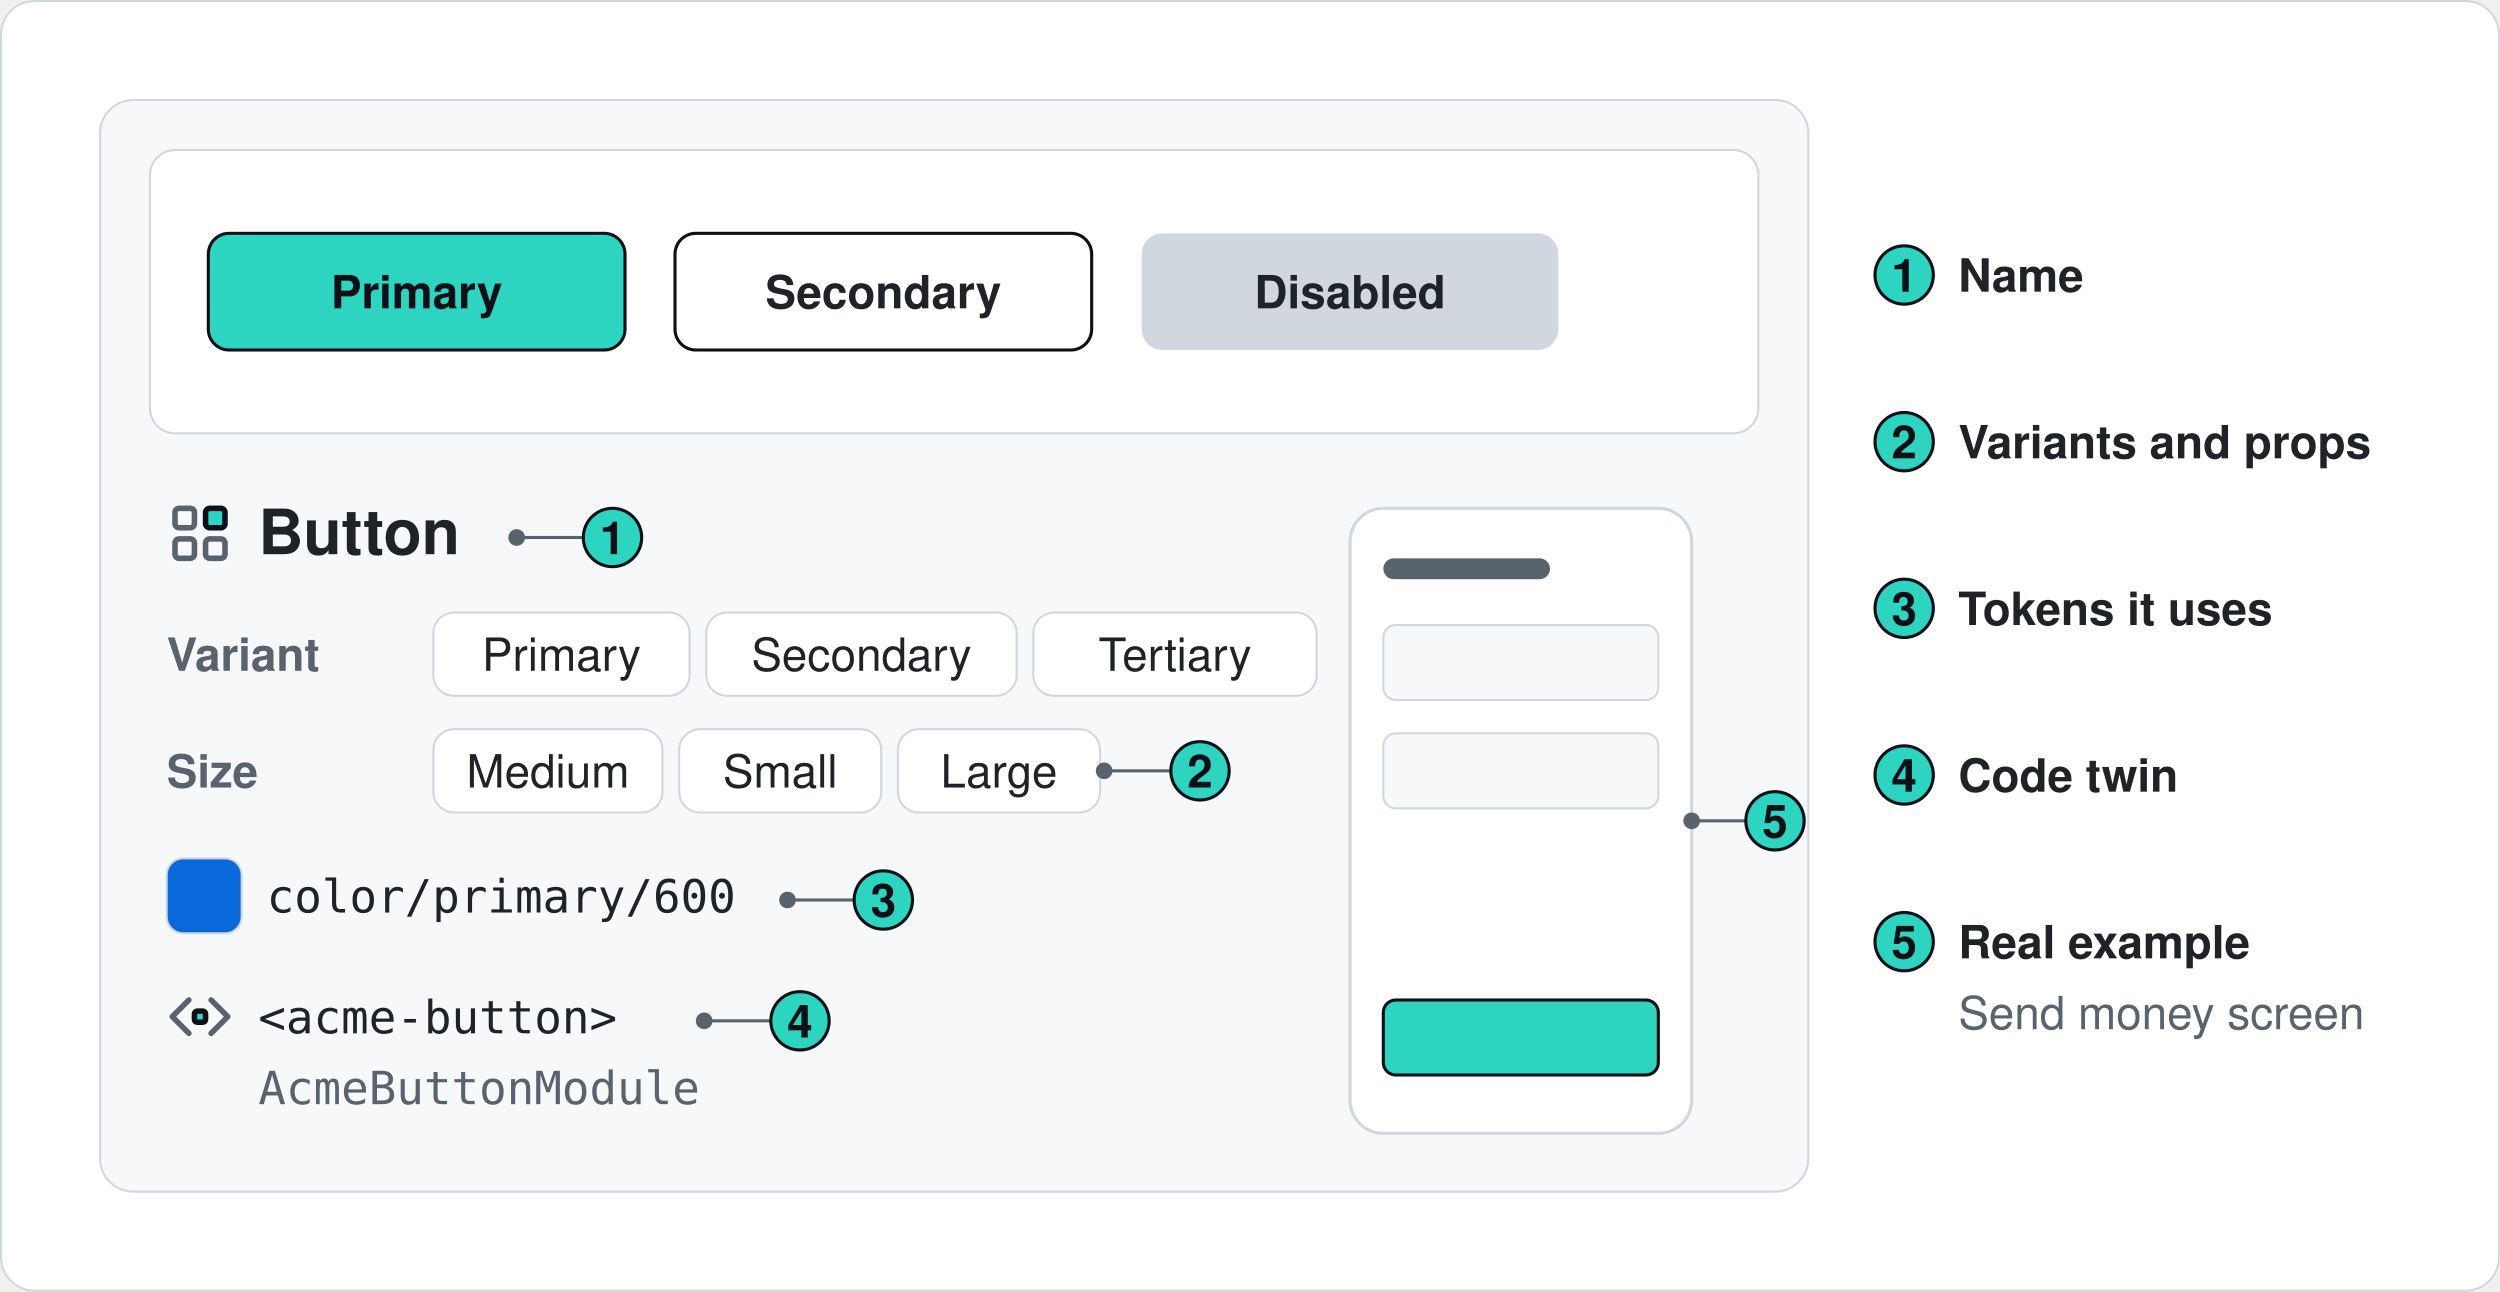
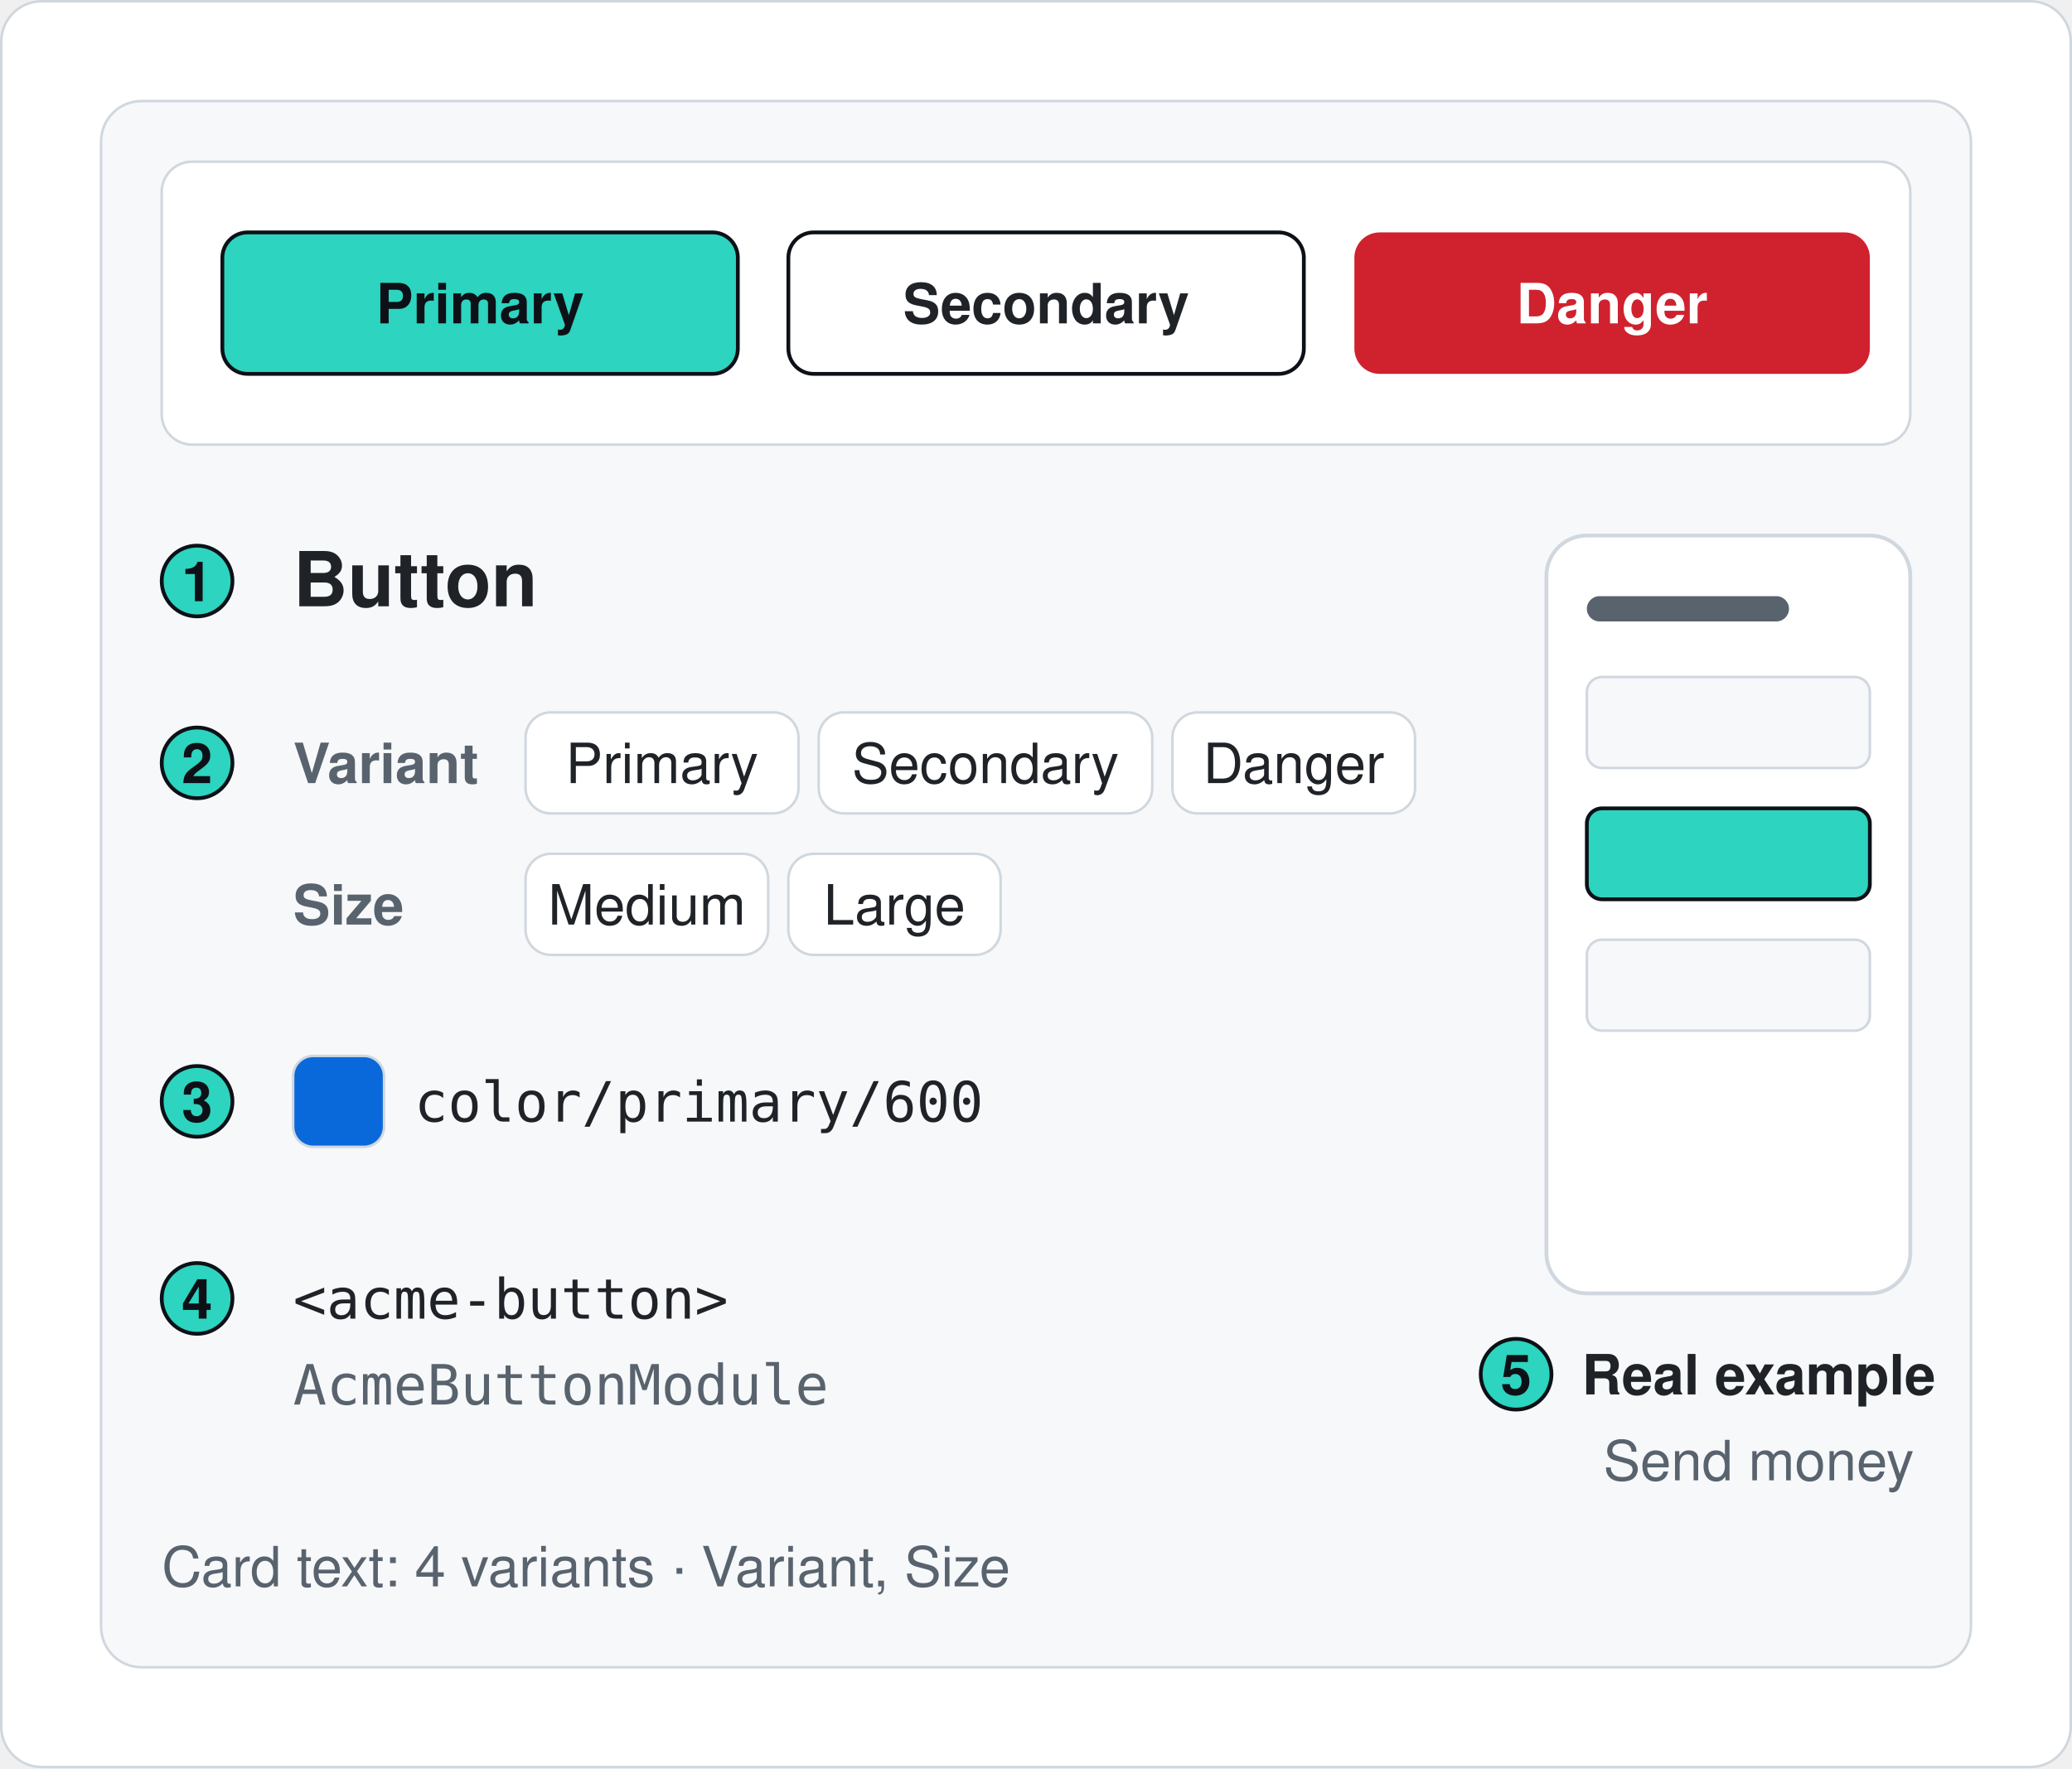
- <svg xmlns="http://www.w3.org/2000/svg" width="1200" height="620" viewBox="0 0 1200 620" role="img" aria-labelledby="t d">
-   <rect x="0.5" y="0.5" width="1199" height="619" rx="16" fill="#FFFFFF" stroke="#D0D7DE" stroke-width="1" />
-   <rect x="48" y="48" width="820" height="524" rx="16" fill="#F6F8FA" stroke="#D0D7DE" stroke-width="1" />
-   <rect x="72" y="72" width="772" height="136" rx="12" fill="#FFFFFF" stroke="#D0D7DE" stroke-width="1" />
-   <rect x="100" y="112" width="200" height="56" rx="10" fill="#2DD4BF" stroke="#0D1117" stroke-width="1.5" />
-   <text x="200" y="148" font-family="-apple-system,'Segoe UI',Helvetica,Arial,sans-serif" font-size="22" font-weight="700" fill="#0D1117" text-anchor="middle">Primary</text>
-   <rect x="324" y="112" width="200" height="56" rx="10" fill="#FFFFFF" stroke="#0D1117" stroke-width="1.5" />
-   <text x="424" y="148" font-family="-apple-system,'Segoe UI',Helvetica,Arial,sans-serif" font-size="22" font-weight="700" fill="#1F2328" text-anchor="middle">Secondary</text>
-   <rect x="548" y="112" width="200" height="56" rx="10" fill="#D0D7DE" />
-   <text x="648" y="148" font-family="-apple-system,'Segoe UI',Helvetica,Arial,sans-serif" font-size="22" font-weight="700" fill="#1F2328" text-anchor="middle">Disabled</text>
-   <g transform="translate(80 240) scale(1.333333)" fill="none" stroke="#59636E" stroke-width="2" stroke-linecap="round" stroke-linejoin="round">
-     <rect x="3" y="3" width="7" height="7" rx="1.5" />
-     <rect x="14" y="3" width="7" height="7" rx="1.5" fill="#2DD4BF" stroke="#0D1117" />
-     <rect x="3" y="14" width="7" height="7" rx="1.5" />
-     <rect x="14" y="14" width="7" height="7" rx="1.5" />
+ <svg xmlns="http://www.w3.org/2000/svg" width="820" height="700" viewBox="0 0 820 700" role="img" aria-labelledby="t d">
+   <rect x="0.5" y="0.5" width="819" height="699" rx="16" fill="#FFFFFF" stroke="#D0D7DE" stroke-width="1" />
+   <rect x="40" y="40" width="740" height="620" rx="16" fill="#F6F8FA" stroke="#D0D7DE" stroke-width="1" />
+   <rect x="64" y="64" width="692" height="112" rx="12" fill="#FFFFFF" stroke="#D0D7DE" stroke-width="1" />
+   <rect x="88" y="92" width="204" height="56" rx="10" fill="#2DD4BF" stroke="#0D1117" stroke-width="1.5" />
+   <text x="190.0" y="128" font-family="-apple-system,'Segoe UI',Helvetica,Arial,sans-serif" font-size="22" font-weight="700" fill="#0D1117" text-anchor="middle">Primary</text>
+   <rect x="312" y="92" width="204" height="56" rx="10" fill="#FFFFFF" stroke="#0D1117" stroke-width="1.5" />
+   <text x="414.0" y="128" font-family="-apple-system,'Segoe UI',Helvetica,Arial,sans-serif" font-size="22" font-weight="700" fill="#1F2328" text-anchor="middle">Secondary</text>
+   <rect x="536" y="92" width="204" height="56" rx="10" fill="#CF222E" />
+   <text x="638.0" y="128" font-family="-apple-system,'Segoe UI',Helvetica,Arial,sans-serif" font-size="22" font-weight="700" fill="#FFFFFF" text-anchor="middle">Danger</text>
+   <g>
+     <circle cx="78" cy="230" r="14" fill="#2DD4BF" stroke="#0D1117" stroke-width="1.5" />
+     <text x="78" y="238" font-family="-apple-system,'Segoe UI',Helvetica,Arial,sans-serif" font-size="22" font-weight="700" fill="#0D1117" text-anchor="middle">1</text>
  </g>
-   <text x="124" y="266" font-family="-apple-system,'Segoe UI',Helvetica,Arial,sans-serif" font-size="30" font-weight="700" fill="#1F2328" text-anchor="start">Button</text>
-   <text x="80" y="322" font-family="-apple-system,'Segoe UI',Helvetica,Arial,sans-serif" font-size="22" font-weight="600" fill="#59636E" text-anchor="start">Variant</text>
-   <rect x="208" y="294" width="123" height="40" rx="10" fill="#FFFFFF" stroke="#D0D7DE" stroke-width="1" />
-   <text x="269.5" y="322" font-family="-apple-system,'Segoe UI',Helvetica,Arial,sans-serif" font-size="22" font-weight="400" fill="#1F2328" text-anchor="middle">Primary</text>
-   <rect x="339" y="294" width="149" height="40" rx="10" fill="#FFFFFF" stroke="#D0D7DE" stroke-width="1" />
-   <text x="413.5" y="322" font-family="-apple-system,'Segoe UI',Helvetica,Arial,sans-serif" font-size="22" font-weight="400" fill="#1F2328" text-anchor="middle">Secondary</text>
-   <rect x="496" y="294" width="136" height="40" rx="10" fill="#FFFFFF" stroke="#D0D7DE" stroke-width="1" />
-   <text x="564.0" y="322" font-family="-apple-system,'Segoe UI',Helvetica,Arial,sans-serif" font-size="22" font-weight="400" fill="#1F2328" text-anchor="middle">Tertiary</text>
-   <text x="80" y="378" font-family="-apple-system,'Segoe UI',Helvetica,Arial,sans-serif" font-size="22" font-weight="600" fill="#59636E" text-anchor="start">Size</text>
-   <rect x="208" y="350" width="110" height="40" rx="10" fill="#FFFFFF" stroke="#D0D7DE" stroke-width="1" />
-   <text x="263.0" y="378" font-family="-apple-system,'Segoe UI',Helvetica,Arial,sans-serif" font-size="22" font-weight="400" fill="#1F2328" text-anchor="middle">Medium</text>
-   <rect x="326" y="350" width="97" height="40" rx="10" fill="#FFFFFF" stroke="#D0D7DE" stroke-width="1" />
-   <text x="374.5" y="378" font-family="-apple-system,'Segoe UI',Helvetica,Arial,sans-serif" font-size="22" font-weight="400" fill="#1F2328" text-anchor="middle">Small</text>
-   <rect x="431" y="350" width="97" height="40" rx="10" fill="#FFFFFF" stroke="#D0D7DE" stroke-width="1" />
-   <text x="479.5" y="378" font-family="-apple-system,'Segoe UI',Helvetica,Arial,sans-serif" font-size="22" font-weight="400" fill="#1F2328" text-anchor="middle">Large</text>
-   <rect x="80" y="412" width="36" height="36" rx="8" fill="#0969DA" stroke="#D0D7DE" stroke-width="1" />
-   <text x="128" y="438" font-family="ui-monospace,SFMono-Regular,Menlo,monospace" font-size="22" font-weight="400" fill="#1F2328" text-anchor="start">color/primary/600</text>
-   <g transform="translate(80 472) scale(1.333333)" fill="none" stroke="#59636E" stroke-width="2" stroke-linecap="round" stroke-linejoin="round">
-     <polyline points="8 6 2 12 8 18" />
-     <polyline points="16 6 22 12 16 18" />
-     <rect x="10" y="10" width="4" height="4" rx="1" fill="#2DD4BF" stroke="#0D1117" />
+   <text x="116" y="240" font-family="-apple-system,'Segoe UI',Helvetica,Arial,sans-serif" font-size="30" font-weight="700" fill="#1F2328" text-anchor="start">Button</text>
+   <g>
+     <circle cx="78" cy="302" r="14" fill="#2DD4BF" stroke="#0D1117" stroke-width="1.5" />
+     <text x="78" y="310" font-family="-apple-system,'Segoe UI',Helvetica,Arial,sans-serif" font-size="22" font-weight="700" fill="#0D1117" text-anchor="middle">2</text>
  </g>
-   <text x="124" y="496" font-family="ui-monospace,SFMono-Regular,Menlo,monospace" font-size="22" font-weight="400" fill="#1F2328" text-anchor="start">&lt;acme-button&gt;</text>
-   <text x="124" y="530" font-family="ui-monospace,SFMono-Regular,Menlo,monospace" font-size="22" font-weight="400" fill="#59636E" text-anchor="start">AcmeButtonModule</text>
-   <rect x="648" y="244" width="164" height="300" rx="16" fill="#FFFFFF" stroke="#D0D7DE" stroke-width="1.5" />
-   <rect x="664" y="268" width="80" height="10" rx="5" fill="#59636E" />
-   <rect x="664" y="300" width="132" height="36" rx="6" fill="#F6F8FA" stroke="#D0D7DE" stroke-width="1" />
-   <rect x="664" y="352" width="132" height="36" rx="6" fill="#F6F8FA" stroke="#D0D7DE" stroke-width="1" />
-   <rect x="664" y="480" width="132" height="36" rx="6" fill="#2DD4BF" stroke="#0D1117" stroke-width="1.5" />
-   <path d="M280 258 L248 258" stroke="#59636E" stroke-width="1.5" fill="none" />
-   <circle cx="248" cy="258" r="4" fill="#59636E" />
+   <text x="116" y="310" font-family="-apple-system,'Segoe UI',Helvetica,Arial,sans-serif" font-size="22" font-weight="600" fill="#59636E" text-anchor="start">Variant</text>
+   <rect x="208" y="282" width="108" height="40" rx="10" fill="#FFFFFF" stroke="#D0D7DE" stroke-width="1" />
+   <text x="262.0" y="310" font-family="-apple-system,'Segoe UI',Helvetica,Arial,sans-serif" font-size="22" font-weight="400" fill="#1F2328" text-anchor="middle">Primary</text>
+   <rect x="324" y="282" width="132" height="40" rx="10" fill="#FFFFFF" stroke="#D0D7DE" stroke-width="1" />
+   <text x="390.0" y="310" font-family="-apple-system,'Segoe UI',Helvetica,Arial,sans-serif" font-size="22" font-weight="400" fill="#1F2328" text-anchor="middle">Secondary</text>
+   <rect x="464" y="282" width="96" height="40" rx="10" fill="#FFFFFF" stroke="#D0D7DE" stroke-width="1" />
+   <text x="512.0" y="310" font-family="-apple-system,'Segoe UI',Helvetica,Arial,sans-serif" font-size="22" font-weight="400" fill="#1F2328" text-anchor="middle">Danger</text>
+   <text x="116" y="366" font-family="-apple-system,'Segoe UI',Helvetica,Arial,sans-serif" font-size="22" font-weight="600" fill="#59636E" text-anchor="start">Size</text>
+   <rect x="208" y="338" width="96" height="40" rx="10" fill="#FFFFFF" stroke="#D0D7DE" stroke-width="1" />
+   <text x="256.0" y="366" font-family="-apple-system,'Segoe UI',Helvetica,Arial,sans-serif" font-size="22" font-weight="400" fill="#1F2328" text-anchor="middle">Medium</text>
+   <rect x="312" y="338" width="84" height="40" rx="10" fill="#FFFFFF" stroke="#D0D7DE" stroke-width="1" />
+   <text x="354.0" y="366" font-family="-apple-system,'Segoe UI',Helvetica,Arial,sans-serif" font-size="22" font-weight="400" fill="#1F2328" text-anchor="middle">Large</text>
  <g>
-     <circle cx="294" cy="258" r="14" fill="#2DD4BF" stroke="#0D1117" stroke-width="1.5" />
-     <text x="294" y="266" font-family="-apple-system,'Segoe UI',Helvetica,Arial,sans-serif" font-size="22" font-weight="700" fill="#0D1117" text-anchor="middle">1</text>
+     <circle cx="78" cy="436" r="14" fill="#2DD4BF" stroke="#0D1117" stroke-width="1.5" />
+     <text x="78" y="444" font-family="-apple-system,'Segoe UI',Helvetica,Arial,sans-serif" font-size="22" font-weight="700" fill="#0D1117" text-anchor="middle">3</text>
  </g>
-   <path d="M562 370 L530 370" stroke="#59636E" stroke-width="1.5" fill="none" />
-   <circle cx="530" cy="370" r="4" fill="#59636E" />
+   <rect x="116" y="418" width="36" height="36" rx="8" fill="#0969DA" stroke="#D0D7DE" stroke-width="1" />
+   <text x="164" y="444" font-family="ui-monospace,SFMono-Regular,Menlo,monospace" font-size="22" font-weight="400" fill="#1F2328" text-anchor="start">color/primary/600</text>
  <g>
-     <circle cx="576" cy="370" r="14" fill="#2DD4BF" stroke="#0D1117" stroke-width="1.5" />
-     <text x="576" y="378" font-family="-apple-system,'Segoe UI',Helvetica,Arial,sans-serif" font-size="22" font-weight="700" fill="#0D1117" text-anchor="middle">2</text>
+     <circle cx="78" cy="514" r="14" fill="#2DD4BF" stroke="#0D1117" stroke-width="1.5" />
+     <text x="78" y="522" font-family="-apple-system,'Segoe UI',Helvetica,Arial,sans-serif" font-size="22" font-weight="700" fill="#0D1117" text-anchor="middle">4</text>
  </g>
-   <path d="M410 432 L378 432" stroke="#59636E" stroke-width="1.5" fill="none" />
-   <circle cx="378" cy="432" r="4" fill="#59636E" />
+   <text x="116" y="522" font-family="ui-monospace,SFMono-Regular,Menlo,monospace" font-size="22" font-weight="400" fill="#1F2328" text-anchor="start">&lt;acme-button&gt;</text>
+   <text x="116" y="556" font-family="ui-monospace,SFMono-Regular,Menlo,monospace" font-size="22" font-weight="400" fill="#59636E" text-anchor="start">AcmeButtonModule</text>
+   <rect x="612" y="212" width="144" height="300" rx="16" fill="#FFFFFF" stroke="#D0D7DE" stroke-width="1.5" />
+   <rect x="628" y="236" width="80" height="10" rx="5" fill="#59636E" />
+   <rect x="628" y="268" width="112" height="36" rx="6" fill="#F6F8FA" stroke="#D0D7DE" stroke-width="1" />
+   <rect x="628" y="320" width="112" height="36" rx="6" fill="#2DD4BF" stroke="#0D1117" stroke-width="1.5" />
+   <rect x="628" y="372" width="112" height="36" rx="6" fill="#F6F8FA" stroke="#D0D7DE" stroke-width="1" />
  <g>
-     <circle cx="424" cy="432" r="14" fill="#2DD4BF" stroke="#0D1117" stroke-width="1.5" />
-     <text x="424" y="440" font-family="-apple-system,'Segoe UI',Helvetica,Arial,sans-serif" font-size="22" font-weight="700" fill="#0D1117" text-anchor="middle">3</text>
+     <circle cx="600" cy="544" r="14" fill="#2DD4BF" stroke="#0D1117" stroke-width="1.5" />
+     <text x="600" y="552" font-family="-apple-system,'Segoe UI',Helvetica,Arial,sans-serif" font-size="22" font-weight="700" fill="#0D1117" text-anchor="middle">5</text>
  </g>
-   <path d="M370 490 L338 490" stroke="#59636E" stroke-width="1.5" fill="none" />
-   <circle cx="338" cy="490" r="4" fill="#59636E" />
-   <g>
-     <circle cx="384" cy="490" r="14" fill="#2DD4BF" stroke="#0D1117" stroke-width="1.5" />
-     <text x="384" y="498" font-family="-apple-system,'Segoe UI',Helvetica,Arial,sans-serif" font-size="22" font-weight="700" fill="#0D1117" text-anchor="middle">4</text>
-   </g>
-   <path d="M838 394 L812 394" stroke="#59636E" stroke-width="1.5" fill="none" />
-   <circle cx="812" cy="394" r="4" fill="#59636E" />
-   <g>
-     <circle cx="852" cy="394" r="14" fill="#2DD4BF" stroke="#0D1117" stroke-width="1.5" />
-     <text x="852" y="402" font-family="-apple-system,'Segoe UI',Helvetica,Arial,sans-serif" font-size="22" font-weight="700" fill="#0D1117" text-anchor="middle">5</text>
-   </g>
-   <g>
-     <circle cx="914" cy="132" r="14" fill="#2DD4BF" stroke="#0D1117" stroke-width="1.5" />
-     <text x="914" y="140" font-family="-apple-system,'Segoe UI',Helvetica,Arial,sans-serif" font-size="22" font-weight="700" fill="#0D1117" text-anchor="middle">1</text>
-   </g>
-   <text x="940" y="140" font-family="-apple-system,'Segoe UI',Helvetica,Arial,sans-serif" font-size="22" font-weight="600" fill="#1F2328" text-anchor="start">Name</text>
-   <g>
-     <circle cx="914" cy="212" r="14" fill="#2DD4BF" stroke="#0D1117" stroke-width="1.5" />
-     <text x="914" y="220" font-family="-apple-system,'Segoe UI',Helvetica,Arial,sans-serif" font-size="22" font-weight="700" fill="#0D1117" text-anchor="middle">2</text>
-   </g>
-   <text x="940" y="220" font-family="-apple-system,'Segoe UI',Helvetica,Arial,sans-serif" font-size="22" font-weight="600" fill="#1F2328" text-anchor="start">Variants and props</text>
-   <g>
-     <circle cx="914" cy="292" r="14" fill="#2DD4BF" stroke="#0D1117" stroke-width="1.5" />
-     <text x="914" y="300" font-family="-apple-system,'Segoe UI',Helvetica,Arial,sans-serif" font-size="22" font-weight="700" fill="#0D1117" text-anchor="middle">3</text>
-   </g>
-   <text x="940" y="300" font-family="-apple-system,'Segoe UI',Helvetica,Arial,sans-serif" font-size="22" font-weight="600" fill="#1F2328" text-anchor="start">Tokens it uses</text>
-   <g>
-     <circle cx="914" cy="372" r="14" fill="#2DD4BF" stroke="#0D1117" stroke-width="1.5" />
-     <text x="914" y="380" font-family="-apple-system,'Segoe UI',Helvetica,Arial,sans-serif" font-size="22" font-weight="700" fill="#0D1117" text-anchor="middle">4</text>
-   </g>
-   <text x="940" y="380" font-family="-apple-system,'Segoe UI',Helvetica,Arial,sans-serif" font-size="22" font-weight="600" fill="#1F2328" text-anchor="start">Code twin</text>
-   <g>
-     <circle cx="914" cy="452" r="14" fill="#2DD4BF" stroke="#0D1117" stroke-width="1.5" />
-     <text x="914" y="460" font-family="-apple-system,'Segoe UI',Helvetica,Arial,sans-serif" font-size="22" font-weight="700" fill="#0D1117" text-anchor="middle">5</text>
-   </g>
-   <text x="940" y="460" font-family="-apple-system,'Segoe UI',Helvetica,Arial,sans-serif" font-size="22" font-weight="600" fill="#1F2328" text-anchor="start">Real example</text>
-   <text x="940" y="494" font-family="-apple-system,'Segoe UI',Helvetica,Arial,sans-serif" font-size="22" font-weight="400" fill="#59636E" text-anchor="start">Send money screen</text>
+   <text x="696" y="552" font-family="-apple-system,'Segoe UI',Helvetica,Arial,sans-serif" font-size="22" font-weight="600" fill="#1F2328" text-anchor="middle">Real example</text>
+   <text x="696" y="586" font-family="-apple-system,'Segoe UI',Helvetica,Arial,sans-serif" font-size="22" font-weight="400" fill="#59636E" text-anchor="middle">Send money</text>
+   <text x="64" y="628" font-family="-apple-system,'Segoe UI',Helvetica,Arial,sans-serif" font-size="22" font-weight="400" fill="#59636E" text-anchor="start">Card text: 4 variants · Variant, Size</text>
</svg>
